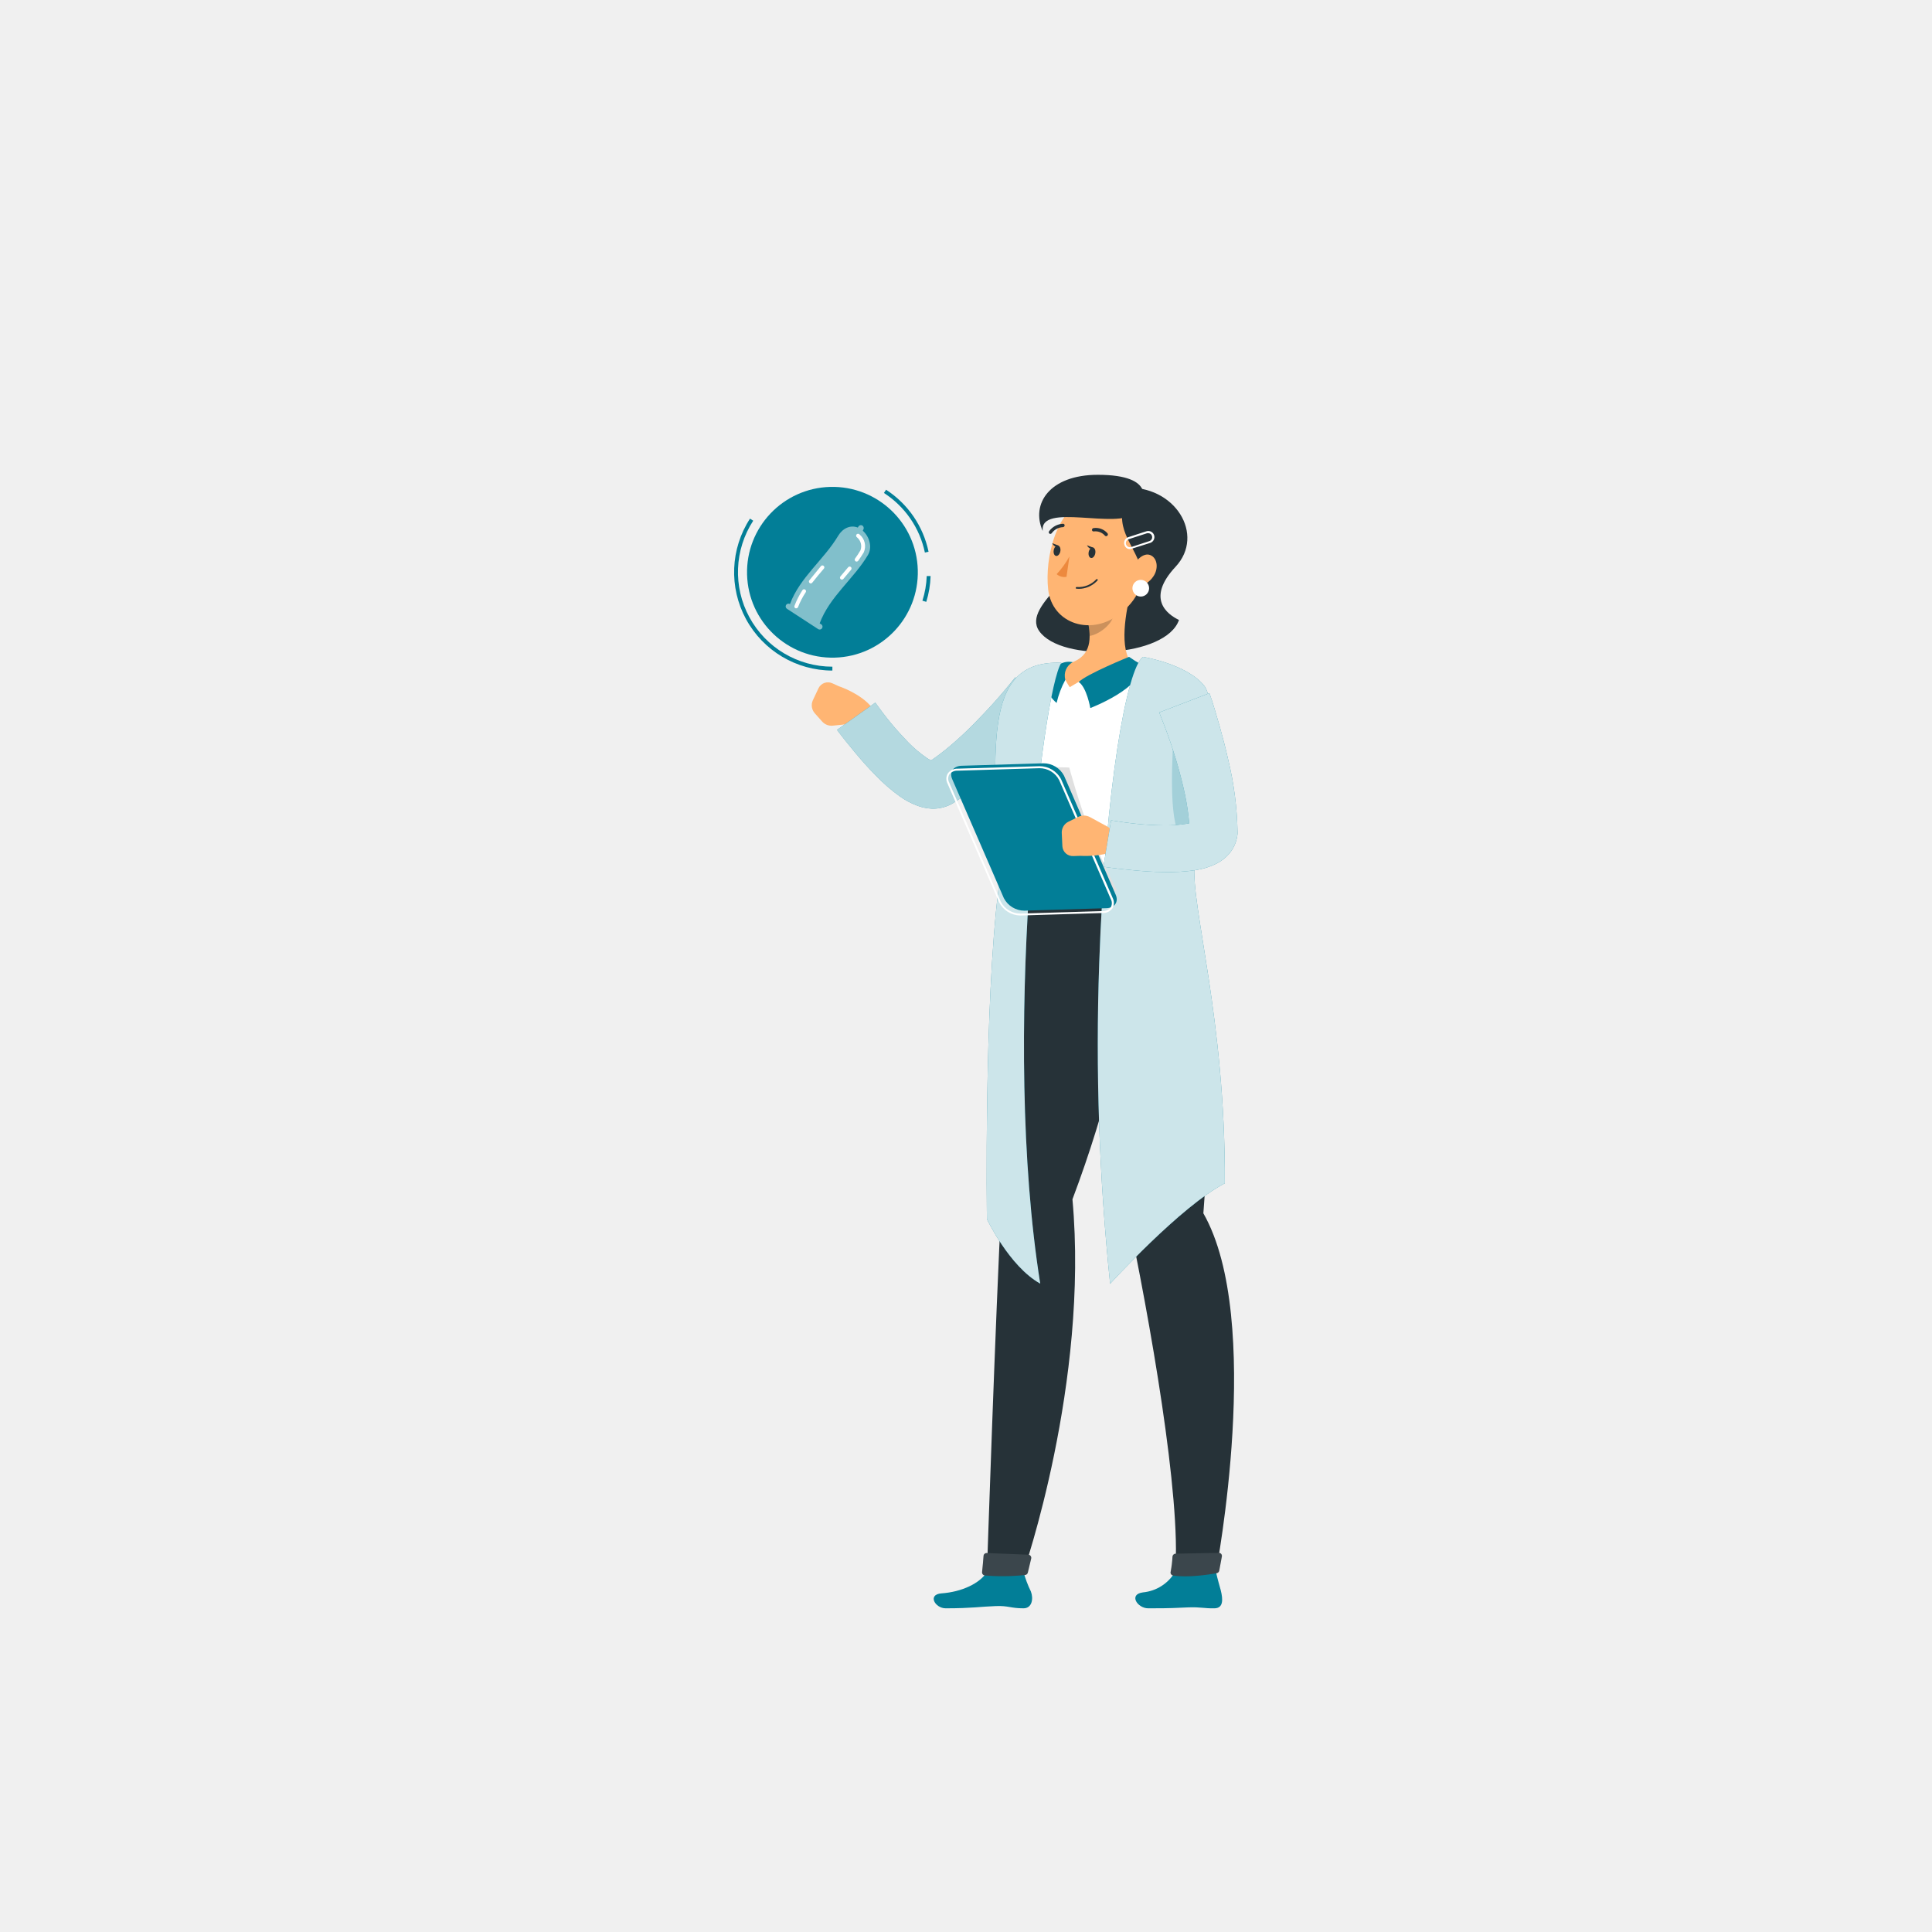
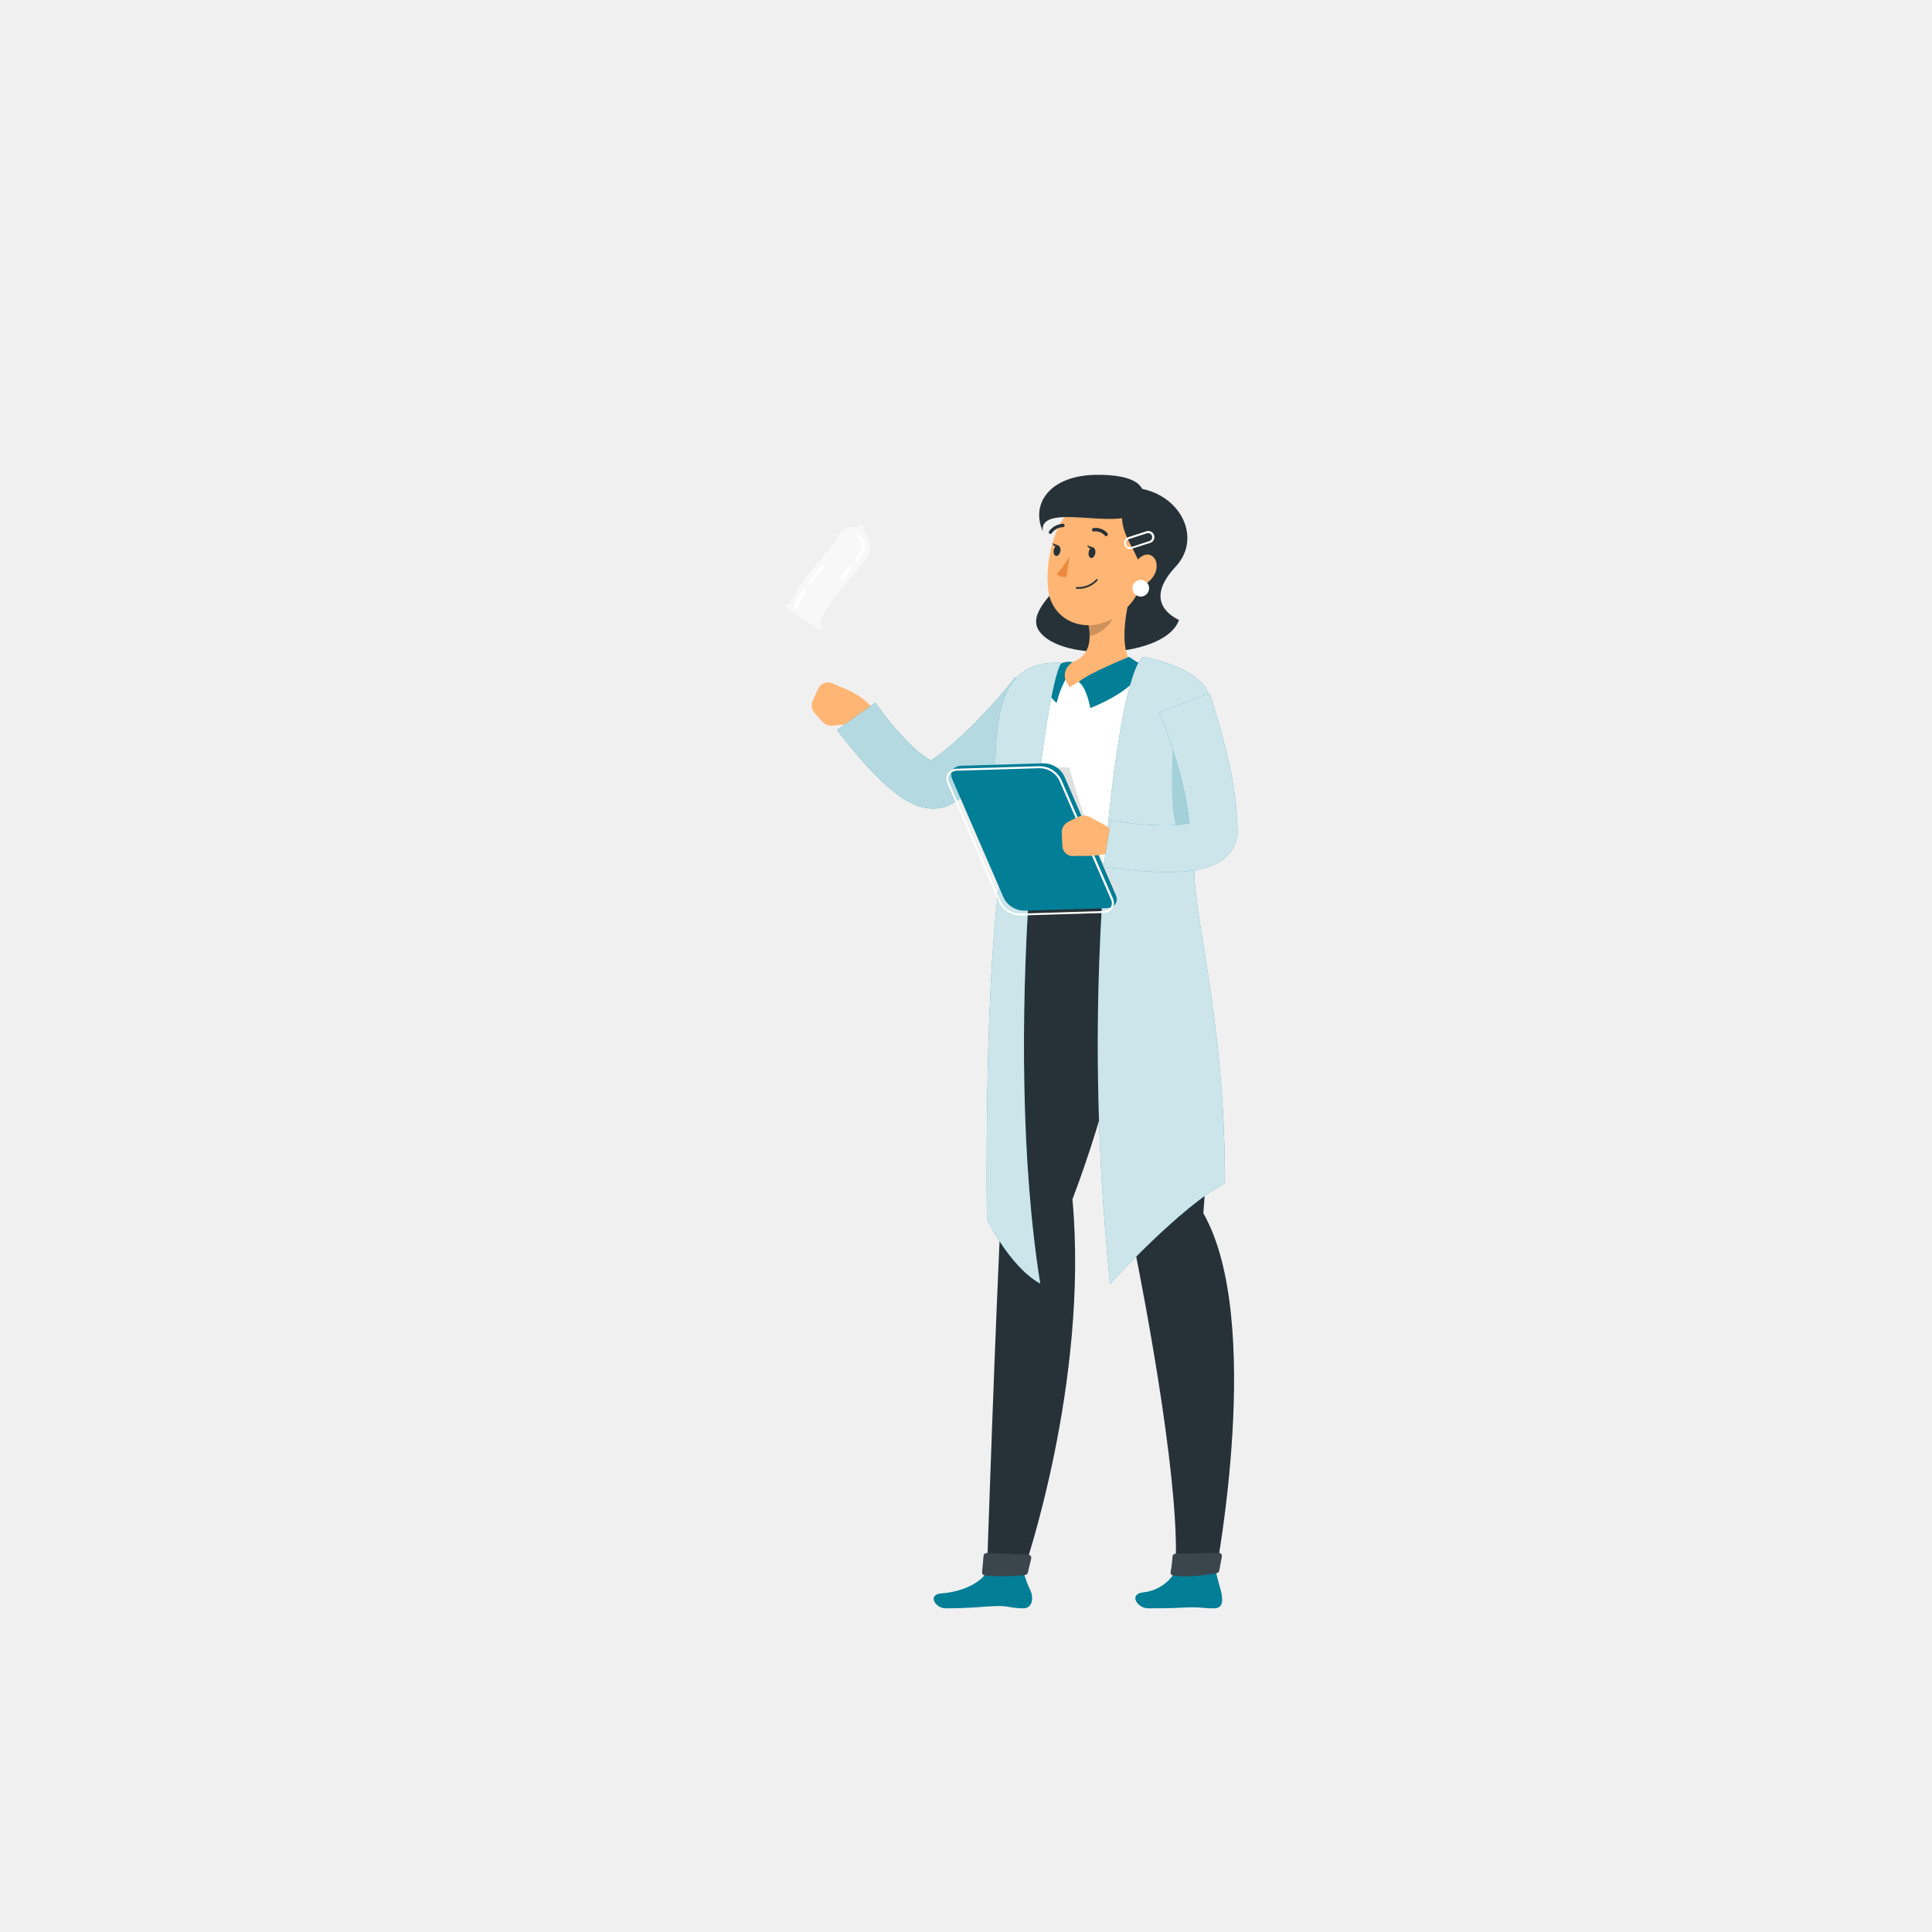
<svg xmlns="http://www.w3.org/2000/svg" viewBox="0 0 500 500">
  <g id="freepik--Character--inject-4">
    <path d="M290.93,126.21c13.24-.74,21,12.21,13.32,20.45s-2.22,12.29.87,13.79c-3.38,9.74-30.44,11.08-36.18,2.86-4.82-6.9,14-15.78,9.46-23.31S280.63,126,290.93,126.21Z" style="fill:#263238" />
    <path d="M210.9,184.63l1.86,2.09a3.25,3.25,0,0,0,2.78,1.08l4.89-.52a6.09,6.09,0,0,0,4.66-3.07l.59-1.06c-2.84-3.68-8.63-5.57-8.63-5.57l-1.59-.72a2.71,2.71,0,0,0-3.64,1.27l-1.47,3.13A3.12,3.12,0,0,0,210.9,184.63Z" style="fill:#ffb573" />
    <path d="M273.44,184.15c-1.07,1.2-2,2.24-3.07,3.33s-2.05,2.12-3.09,3.17c-2.09,2.09-4.2,4.16-6.4,6.16a93.73,93.73,0,0,1-14.55,11.25l-.05,0a4,4,0,0,1-.4.22,10.14,10.14,0,0,1-4.68,1,12.36,12.36,0,0,1-3.57-.69,19.49,19.49,0,0,1-4.67-2.43,45,45,0,0,1-6.35-5.51c-1.86-1.88-3.57-3.8-5.2-5.76s-3.19-3.87-4.79-6l9.9-7.05c1.24,1.74,2.69,3.65,4.12,5.38s3,3.43,4.51,5a33.12,33.12,0,0,0,4.64,3.9,7.79,7.79,0,0,0,1.74.9c.15.05.18,0,0,0a2.37,2.37,0,0,0-1.17.26l-.45.24a62.3,62.3,0,0,0,6.12-4.6c2-1.7,4-3.55,5.89-5.47s3.79-3.91,5.61-5.95c.9-1,1.8-2.06,2.68-3.11s1.77-2.13,2.53-3.1Z" style="fill:#027E97" />
    <path d="M273.44,184.15c-1.07,1.2-2,2.24-3.07,3.33s-2.05,2.12-3.09,3.17c-2.09,2.09-4.2,4.16-6.4,6.16a93.73,93.73,0,0,1-14.55,11.25l-.05,0a4,4,0,0,1-.4.22,10.14,10.14,0,0,1-4.68,1,12.36,12.36,0,0,1-3.57-.69,19.49,19.49,0,0,1-4.67-2.43,45,45,0,0,1-6.35-5.51c-1.86-1.88-3.57-3.8-5.2-5.76s-3.19-3.87-4.79-6l9.9-7.05c1.24,1.74,2.69,3.65,4.12,5.38s3,3.43,4.51,5a33.12,33.12,0,0,0,4.64,3.9,7.79,7.79,0,0,0,1.74.9c.15.05.18,0,0,0a2.37,2.37,0,0,0-1.17.26l-.45.24a62.3,62.3,0,0,0,6.12-4.6c2-1.7,4-3.55,5.89-5.47s3.79-3.91,5.61-5.95c.9-1,1.8-2.06,2.68-3.11s1.77-2.13,2.53-3.1Z" style="fill:#fff;opacity:0.7" />
    <path d="M297.14,416.23c7,0,6.46-.11,10.37-.24,3.35-.12,4.14.3,6.82.24,2.25-.05,2.22-2.2,1.6-4.67-.32-1.24-.81-2.76-1.24-4.77H304.13a10.86,10.86,0,0,1-8.35,5.32C292,412.61,294.37,416.23,297.14,416.23Z" style="fill:#027E97" />
    <path d="M244.73,416.23c6.83,0,9.13-.45,13-.58,3.3-.12,3.81.58,7.15.58,2.21,0,2.63-2.49,1.91-4.36a28.7,28.7,0,0,1-1.91-5.08h-9.43c-1.84,3-6.57,5.2-11.77,5.57C239.93,412.63,242,416.23,244.73,416.23Z" style="fill:#027E97" />
    <path d="M261.43,230s-3.66,49.16-2.21,80.38c-1.56,29.31-3.8,96.43-3.8,96.43.16,1.5,8.05.9,9.43,0,0,0,17-48.89,12.7-96.43C296.23,260.78,294.14,230,294.14,230Z" style="fill:#263238" />
    <path d="M271.24,230s14.51,55.49,20.27,82.74c6.06,28.61,14.24,75.06,12.62,94.07,1.6.95,7.33,1,10.56,0,0,0,12.47-65.26-3.26-92.81,5.5-67.79-12.47-84-12.47-84Z" style="fill:#263238" />
    <path d="M303.44,402.83a28.59,28.59,0,0,1-.47,3.91.78.78,0,0,0,.65,1c3.85.62,9.47-.28,11.25-.6a.82.82,0,0,0,.67-.67l.68-3.65a.79.79,0,0,0-.8-.94l-11.17.21A.83.83,0,0,0,303.44,402.83Z" style="fill:#263238" />
    <path d="M303.44,402.83a28.59,28.59,0,0,1-.47,3.91.78.78,0,0,0,.65,1c3.85.62,9.47-.28,11.25-.6a.82.82,0,0,0,.67-.67l.68-3.65a.79.79,0,0,0-.8-.94l-11.17.21A.83.83,0,0,0,303.44,402.83Z" style="fill:#fff;opacity:0.1" />
    <path d="M254.54,402.66c-.08,1-.22,2.83-.38,4.17a.81.81,0,0,0,.7.9,56,56,0,0,0,10.41-.12A.81.81,0,0,0,266,407l.87-3.65a.82.82,0,0,0-.76-1l-10.71-.42A.79.79,0,0,0,254.54,402.66Z" style="fill:#263238" />
    <path d="M254.54,402.66c-.08,1-.22,2.83-.38,4.17a.81.81,0,0,0,.7.9,56,56,0,0,0,10.41-.12A.81.81,0,0,0,266,407l.87-3.65a.82.82,0,0,0-.76-1l-10.71-.42A.79.79,0,0,0,254.54,402.66Z" style="fill:#fff;opacity:0.1" />
    <path d="M259.31,185.79a167.31,167.31,0,0,0,.24,17.17c.29,7.46.8,14.79,1.88,27H299c-.75-10.58.48-22.62,7.22-46.41a8.76,8.76,0,0,0-7.49-11.38c-1.49-.15-3.06-.27-4.68-.35a118.08,118.08,0,0,0-17,0c-1.86.17-3.77.4-5.61.65A14.12,14.12,0,0,0,259.31,185.79Z" style="fill:#fff" />
    <path d="M292.81,152.65c-1.48,5.48-3.3,15.53.26,19.19,0,0-5.19-.78-16.22,6-3.19-4.58-.82-6-.82-6,6.22-1.46,6.4-6,5.66-10.26Z" style="fill:#ffb573" />
    <path d="M279.17,176.5c2.07,1.38,3,6.74,3,6.74s13.72-5.19,13.22-11.25a35.16,35.16,0,0,1-3.19-2S281.29,174.41,279.17,176.5Z" style="fill:#027E97" />
    <path d="M275.72,175.92a23.5,23.5,0,0,0-2.27,6c-5.51-4.55.9-10.07.9-10.07a4.65,4.65,0,0,1,3.28-.47A3.88,3.88,0,0,0,275.72,175.92Z" style="fill:#027E97" />
    <path d="M288.28,156.29l-6.59,5.29a17.36,17.36,0,0,1,.3,3c2.36-.34,5.76-2.9,6.19-5.34A8.29,8.29,0,0,0,288.28,156.29Z" style="opacity:0.2" />
    <path d="M297.49,141.65c-1.66,8.85-2.18,12.62-7.23,16.87-7.6,6.39-18,3-19-6-.89-8.12,2-21.24,11.1-24.16A11.53,11.53,0,0,1,297.49,141.65Z" style="fill:#ffb573" />
    <path d="M291.09,130.15c-2.69,7.16,3.07,11.42,4.35,17.61C302.11,143.33,302.58,124.81,291.09,130.15Z" style="fill:#263238" />
    <path d="M292.44,142.12a1.58,1.58,0,0,1-.71-.17A1.53,1.53,0,0,1,291,141a1.57,1.57,0,0,1,.09-1.2,1.59,1.59,0,0,1,.91-.78l4.68-1.52a1.57,1.57,0,1,1,1,3h0L292.92,142A1.61,1.61,0,0,1,292.44,142.12Zm4.68-4.16a1,1,0,0,0-.33.06l-4.68,1.52a1.07,1.07,0,0,0-.69,1.34,1.08,1.08,0,0,0,.53.62,1.07,1.07,0,0,0,.82.07l4.68-1.53a1.06,1.06,0,0,0,.68-1.34,1,1,0,0,0-.53-.62A1,1,0,0,0,297.12,138Zm.41,2.32Z" style="fill:#fff" />
    <path d="M283.47,143.12c-.11.75-.58,1.33-1.06,1.29s-.78-.67-.68-1.42.59-1.33,1.07-1.29S283.58,142.37,283.47,143.12Z" style="fill:#263238" />
    <path d="M274.43,142.59c-.11.75-.59,1.33-1.07,1.29s-.78-.67-.67-1.42.58-1.33,1.06-1.29S274.53,141.84,274.43,142.59Z" style="fill:#263238" />
    <path d="M274,141.22l-1.69-.64S273,142.05,274,141.22Z" style="fill:#263238" />
    <path d="M276.77,144a22.25,22.25,0,0,1-3.31,4.59,3,3,0,0,0,2.55.69Z" style="fill:#ed893e" />
    <path d="M279.83,152.36a7.37,7.37,0,0,1-1.25,0,.2.2,0,0,1-.18-.24.24.24,0,0,1,.25-.2,6.28,6.28,0,0,0,5.07-2,.21.21,0,0,1,.31,0,.22.22,0,0,1,0,.31A6.66,6.66,0,0,1,279.83,152.36Z" style="fill:#263238" />
    <path d="M298.49,149.17a6.17,6.17,0,0,1-4.21,2.7c-2.12.24-2.66-2.23-1.63-4.46.93-2,3.14-4.55,5.06-3.75S299.82,147.27,298.49,149.17Z" style="fill:#ffb573" />
    <path d="M297.39,152.23a2.16,2.16,0,1,1-2.16-2.16A2.16,2.16,0,0,1,297.39,152.23Z" style="fill:#fff" />
    <path d="M286.26,138.77a.41.41,0,0,1-.3-.14,3.27,3.27,0,0,0-2.87-1.1.41.41,0,0,1-.49-.34.48.48,0,0,1,.38-.52,4,4,0,0,1,3.64,1.35.44.44,0,0,1-.05.62A.53.53,0,0,1,286.26,138.77Z" style="fill:#263238" />
    <path d="M271.89,138.17a.43.43,0,0,1-.31-.08.44.44,0,0,1-.06-.62,4.66,4.66,0,0,1,3.62-1.92.4.4,0,0,1,.38.46.47.47,0,0,1-.48.42,3.73,3.73,0,0,0-2.85,1.56A.5.5,0,0,1,271.89,138.17Z" style="fill:#263238" />
    <path d="M283,141.76l-1.69-.65S282,142.58,283,141.76Z" style="fill:#263238" />
    <path d="M295.82,170c-4.17,2.86-9.75,33.62-11.35,79.38a600,600,0,0,0,2.83,82.86s18.27-20.08,29.68-26c.22-42.7-8.87-71.87-7.82-82.65s7-40.59,2.43-46.19S295.82,170,295.82,170Z" style="fill:#027E97" />
    <path d="M295.82,170c-4.17,2.86-9.75,33.62-11.35,79.38a600,600,0,0,0,2.83,82.86s18.27-20.08,29.68-26c.22-42.7-8.87-71.87-7.82-82.65s7-40.59,2.43-46.19S295.82,170,295.82,170Z" style="fill:#fff;opacity:0.8" />
    <path d="M274.68,171.53c-4.86,7.21-15.61,97-5.47,160.67-8-4.44-13.79-16.7-13.79-16.7s-.79-55.42,3-85.52C257.64,194.64,253.44,170.7,274.68,171.53Z" style="fill:#027E97" />
    <path d="M274.68,171.53c-4.86,7.21-15.61,97-5.47,160.67-8-4.44-13.79-16.7-13.79-16.7s-.79-55.42,3-85.52C257.64,194.64,253.44,170.7,274.68,171.53Z" style="fill:#fff;opacity:0.8" />
    <path d="M289.09,230.41a162.59,162.59,0,0,1-6.83-14.78c-3.08-7.78-5.54-17-5.54-17s-23.32-.88-27.66,1.75c2.54,9.89,13.56,33.75,13.56,33.75S280.25,233.82,289.09,230.41Z" style="fill:#e0e0e0" />
    <path d="M265.12,235.68l21.2-.64c2.13-.06,3.23-1.62,2.43-3.46l-13.37-30.81a6,6,0,0,0-5.33-3.23l-21.2.64c-2.13.06-3.22,1.62-2.42,3.46l13.37,30.81A6,6,0,0,0,265.12,235.68Z" style="fill:#027E97" />
    <path d="M264,236.93a6.28,6.28,0,0,1-5.42-3.38L245.2,202.74a2.66,2.66,0,0,1,.08-2.55,3,3,0,0,1,2.57-1.26l21.19-.64a6.28,6.28,0,0,1,5.57,3.38L288,232.48a2.71,2.71,0,0,1-.08,2.56,3,3,0,0,1-2.57,1.25l-21.2.64H264Zm.13-.5v0l21.2-.64a2.55,2.55,0,0,0,2.15-1,2.19,2.19,0,0,0,0-2.09l-13.37-30.81a5.68,5.68,0,0,0-5.09-3.08l-21.2.64a2.57,2.57,0,0,0-2.16,1,2.2,2.2,0,0,0,0,2.09L259,233.35A5.71,5.71,0,0,0,264.12,236.43Z" style="fill:#fff" />
    <path d="M276.56,212.63l2.51-1.23a3.28,3.28,0,0,1,3,.06l4.32,2.35a6,6,0,0,1,3.13,4.61l.15,1.21c-4,2.32-10.1,1.86-10.1,1.86l-1.75.06a2.71,2.71,0,0,1-2.88-2.57l-.16-3.45A3.1,3.1,0,0,1,276.56,212.63Z" style="fill:#ffb573" />
    <path d="M303.77,189.09c-.84,13.74-.89,26.32,2.78,28.44C310.85,213.3,310.54,207.38,303.77,189.09Z" style="fill:#027E97;opacity:0.2" />
    <path d="M313,179.39c.54,1.54,1,2.91,1.41,4.36s.86,2.86,1.26,4.3c.8,2.88,1.57,5.77,2.22,8.71a85.09,85.09,0,0,1,2.38,18.55,3.39,3.39,0,0,1,0,.45v.06a9.25,9.25,0,0,1-2.16,5.12,10.78,10.78,0,0,1-3.31,2.57,18,18,0,0,1-5.25,1.66,45.7,45.7,0,0,1-8.47.5c-2.67,0-5.25-.21-7.81-.45s-5.05-.51-7.72-.91l2-12c2.16.36,4.56.69,6.84.92s4.6.35,6.82.37a33.92,33.92,0,0,0,6.15-.45,6.85,6.85,0,0,0,1.72-.53c.07,0-.08,0-.42.36a3.29,3.29,0,0,0-.76,1.79l0,.52a57.19,57.19,0,0,0-.83-7.57c-.45-2.6-1.09-5.24-1.79-7.86s-1.52-5.25-2.41-7.85c-.45-1.3-.91-2.6-1.4-3.88s-1-2.61-1.46-3.75Z" style="fill:#027E97" />
    <path d="M313,179.39c.54,1.54,1,2.91,1.41,4.36s.86,2.86,1.26,4.3c.8,2.88,1.57,5.77,2.22,8.71a85.09,85.09,0,0,1,2.38,18.55,3.39,3.39,0,0,1,0,.45v.06a9.25,9.25,0,0,1-2.16,5.12,10.78,10.78,0,0,1-3.31,2.57,18,18,0,0,1-5.25,1.66,45.7,45.7,0,0,1-8.47.5c-2.67,0-5.25-.21-7.81-.45s-5.05-.51-7.72-.91l2-12c2.16.36,4.56.69,6.84.92s4.6.35,6.82.37a33.92,33.92,0,0,0,6.15-.45,6.85,6.85,0,0,0,1.72-.53c.07,0-.08,0-.42.36a3.29,3.29,0,0,0-.76,1.79l0,.52a57.19,57.19,0,0,0-.83-7.57c-.45-2.6-1.09-5.24-1.79-7.86s-1.52-5.25-2.41-7.85c-.45-1.3-.91-2.6-1.4-3.88s-1-2.61-1.46-3.75Z" style="fill:#fff;opacity:0.8" />
    <path d="M293.79,132.71c-4.51,4.51-24.74-2.8-23.94,4.7-3.12-7,1.79-14.53,14.26-14.53C299.37,122.88,296.53,130,293.79,132.71Z" style="fill:#263238" />
-     <path d="M239.72,155.76l-1-.3a23.8,23.8,0,0,0,1.12-6.38l1,0A25.35,25.35,0,0,1,239.72,155.76Z" style="fill:#027E97" />
-     <path d="M239.36,143a24.26,24.26,0,0,0-10.6-15.42l.55-.84a25.26,25.26,0,0,1,11,16.05Z" style="fill:#027E97" />
-     <path d="M215.42,173.54a25.45,25.45,0,0,1-21.32-39.32l.83.54a24.46,24.46,0,0,0,20.49,37.78Z" style="fill:#027E97" />
-     <circle cx="215.44" cy="148.09" r="22.1" transform="translate(-3.86 5.78) rotate(-1.52)" style="fill:#027E97" />
    <path d="M212.42,161.51l-.29-.19c2.58-6.93,8.81-11.49,12.5-17.7,1.19-2,.39-4.73-1.34-6.27l.18-.38a.77.77,0,0,0-.36-1h0a.77.77,0,0,0-1,.37l-.1.2c-1.91-.76-3.91.17-5.07,2.09-3.69,6.21-9.92,10.77-12.5,17.7h0a.74.74,0,0,0-1,.22.73.73,0,0,0,.22,1l8,5.21a.74.74,0,1,0,.81-1.23Z" style="fill:#fff;opacity:0.5" />
    <path d="M209.84,151a.5.5,0,0,1-.3-.11.49.49,0,0,1-.09-.7c1-1.23,2-2.47,3-3.67a.5.5,0,1,1,.75.66c-1,1.18-2.06,2.41-3,3.63A.53.53,0,0,1,209.84,151Z" style="fill:#fff" />
    <path d="M206.08,157.43a.33.33,0,0,1-.17,0,.49.49,0,0,1-.3-.64,21.28,21.28,0,0,1,2.06-4.06.5.5,0,0,1,.85.54,20.21,20.21,0,0,0-2,3.87A.52.52,0,0,1,206.08,157.43Z" style="fill:#fff" />
    <path d="M217.88,150a.51.51,0,0,1-.32-.12.49.49,0,0,1-.06-.7c.7-.81,1.36-1.59,2-2.37a.49.49,0,0,1,.7-.07.5.5,0,0,1,.07.7c-.65.79-1.32,1.58-2,2.38A.5.5,0,0,1,217.88,150Z" style="fill:#fff" />
    <path d="M221.69,145.34a.52.52,0,0,1-.29-.09.51.51,0,0,1-.11-.7c.52-.73,1-1.42,1.39-2.11a3,3,0,0,0-.9-3.39.5.5,0,1,1,.66-.74,3.93,3.93,0,0,1,1.1,4.65c-.43.71-.9,1.42-1.44,2.18A.51.51,0,0,1,221.69,145.34Z" style="fill:#fff" />
  </g>
</svg>
